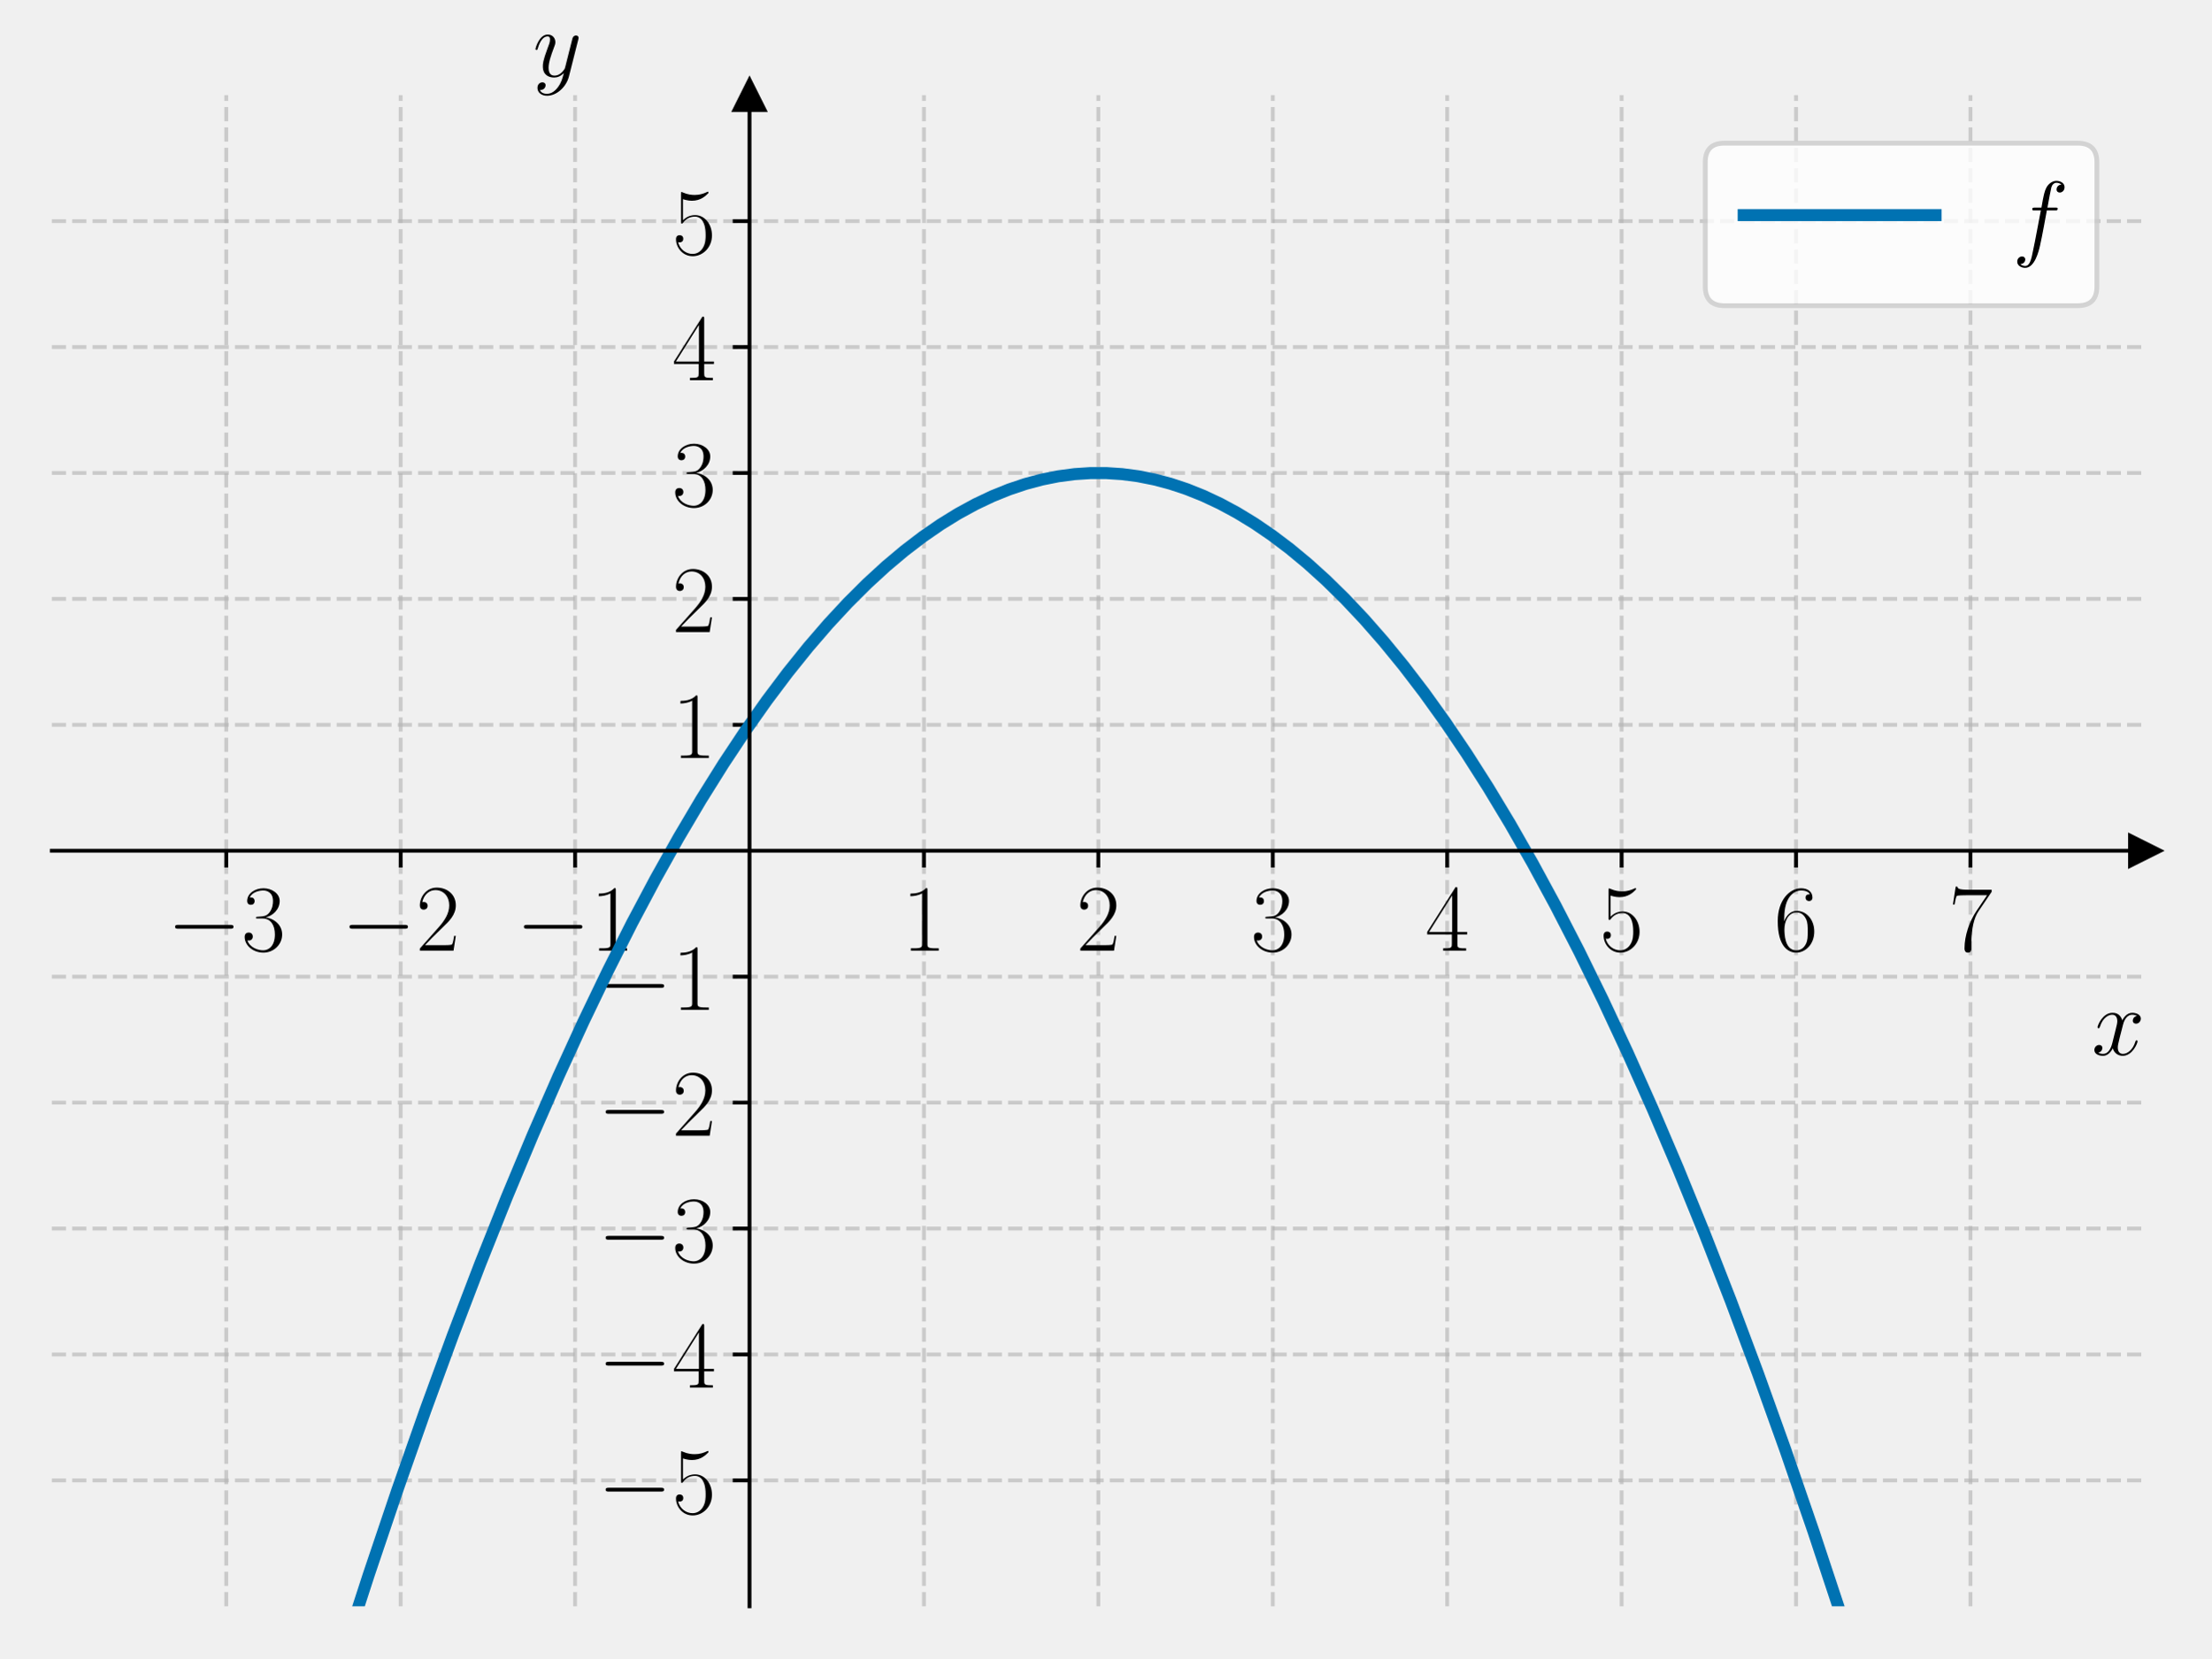
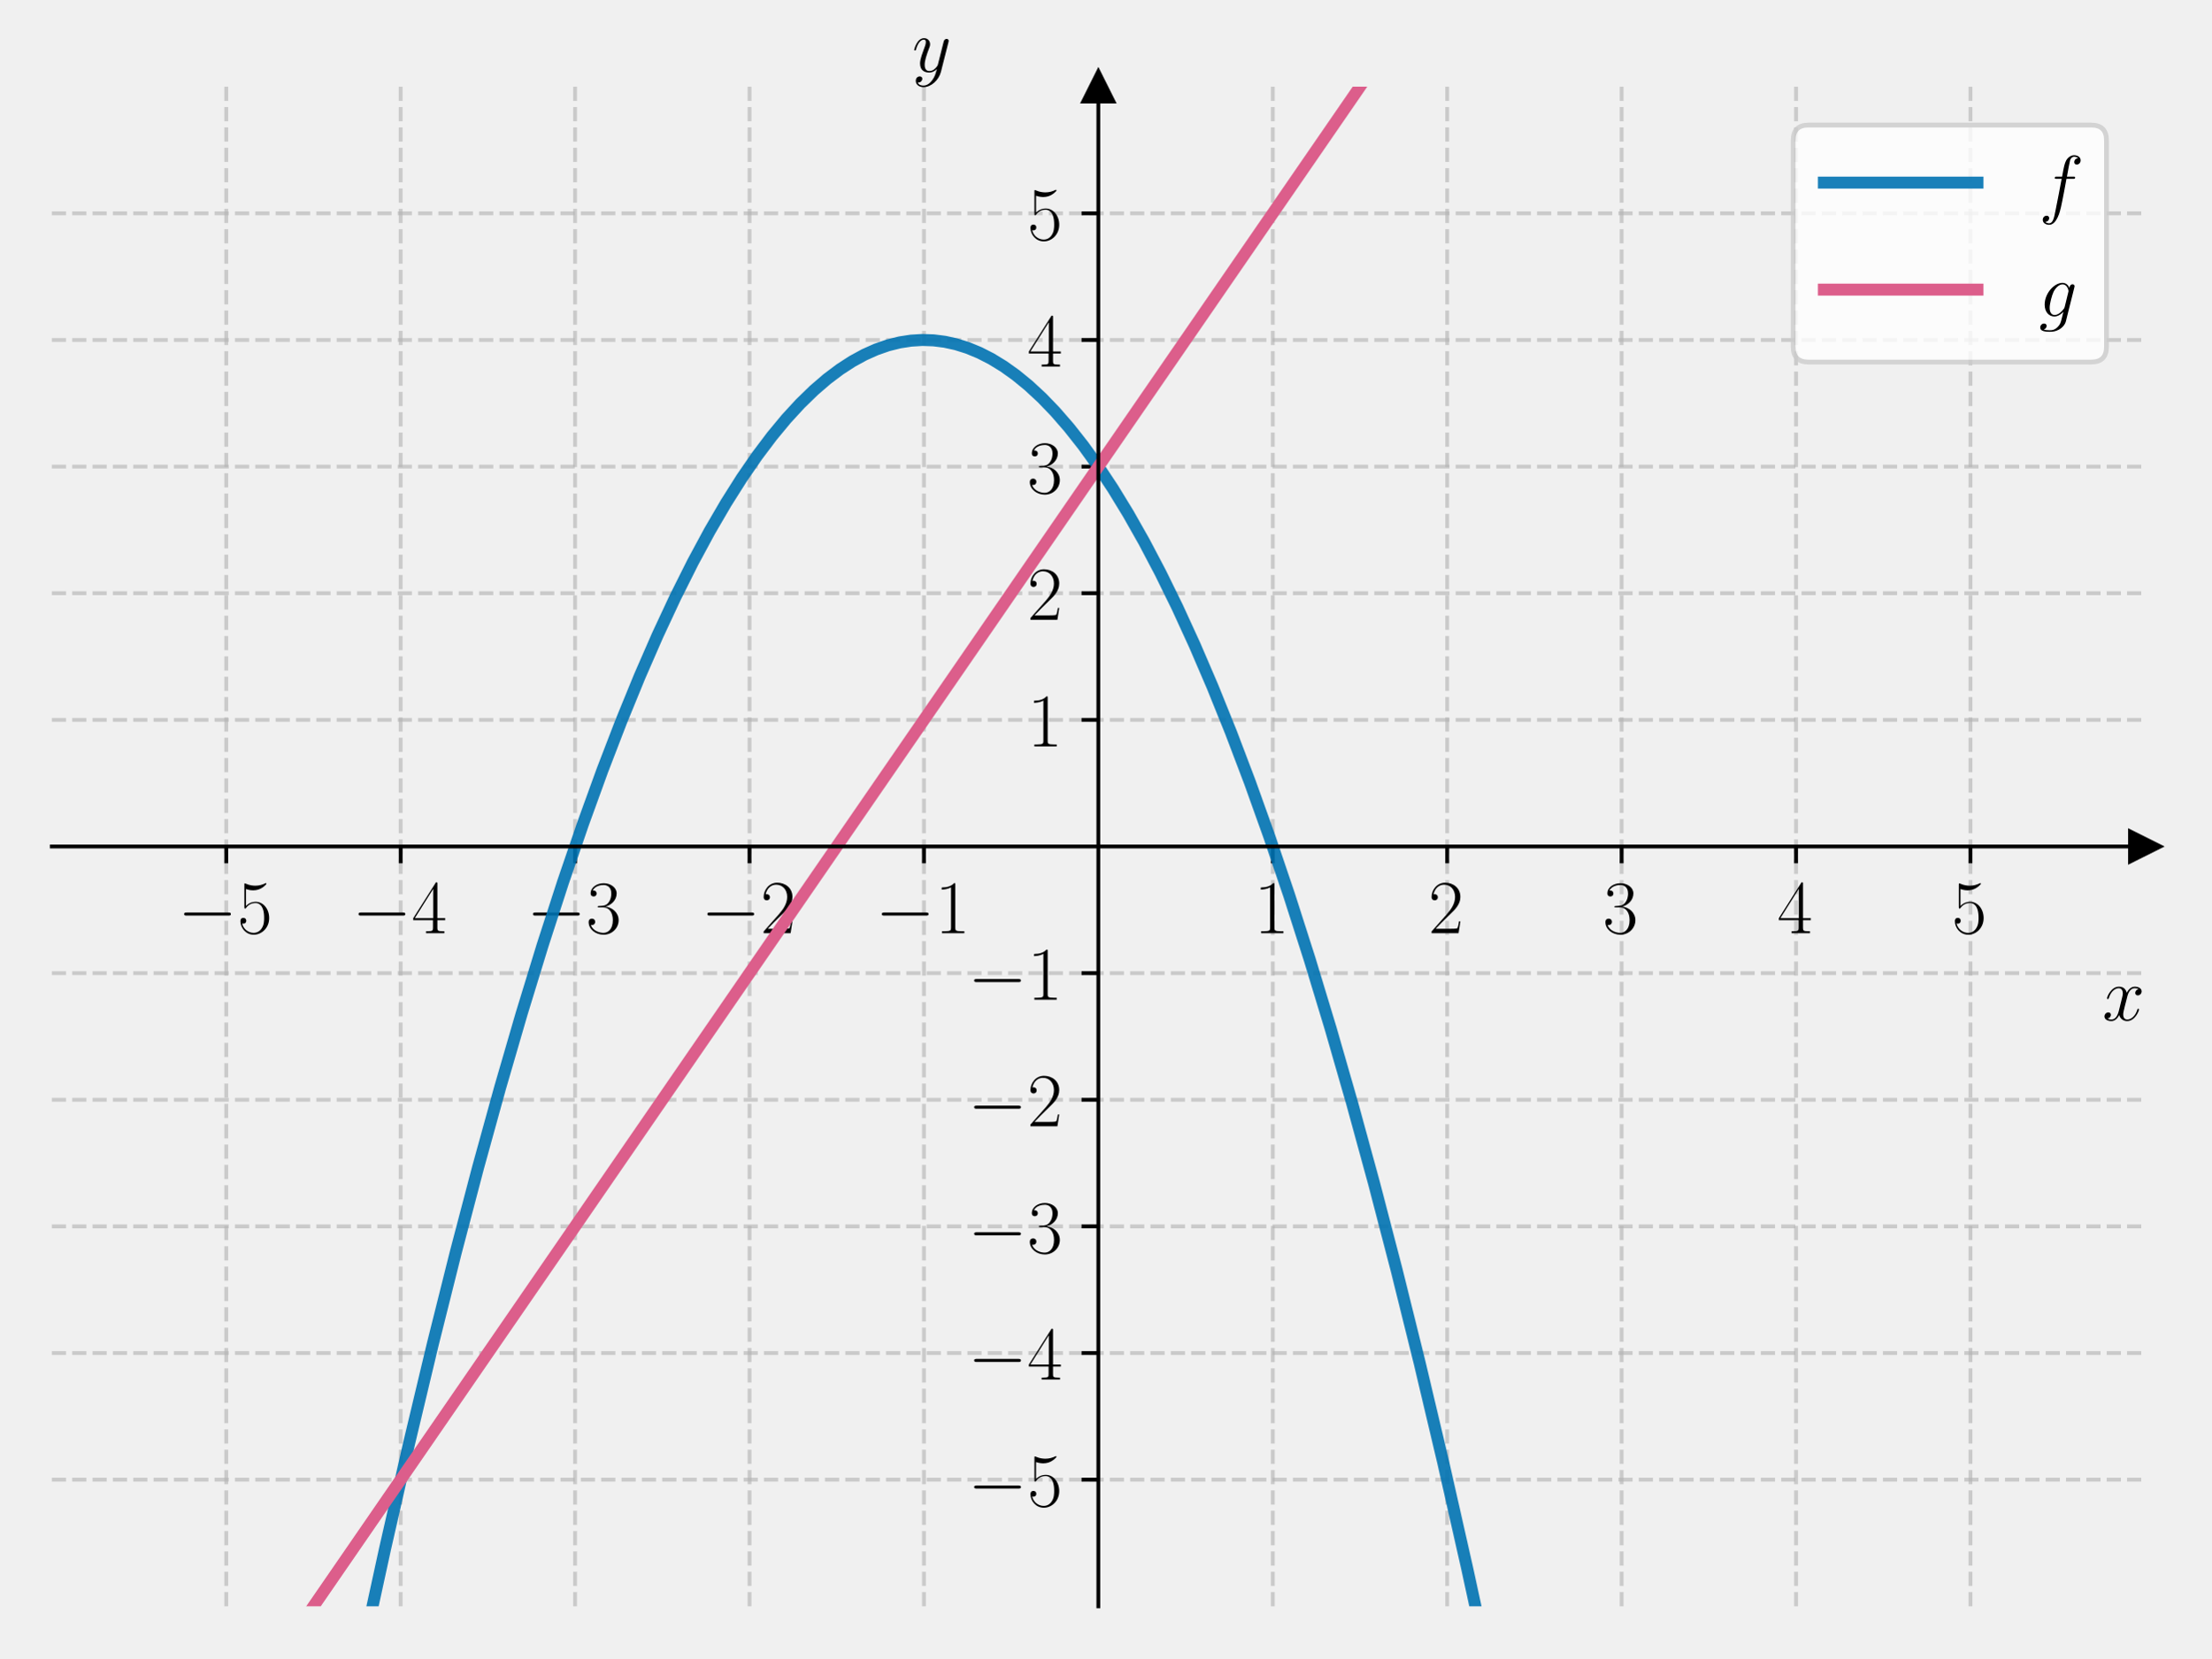
<svg xmlns="http://www.w3.org/2000/svg" xmlns:xlink="http://www.w3.org/1999/xlink" width="460.8pt" height="345.6pt" viewBox="0 0 460.8 345.6" version="1.1">
  <defs>
    <style type="text/css">*{stroke-linejoin: round; stroke-linecap: butt}</style>
  </defs>
  <g id="figure_1">
    <g id="patch_1">
      <path d="M 0 345.6  L 460.8 345.6  L 460.8 0  L 0 0  L 0 345.6  z " style="fill: none" />
    </g>
    <g id="axes_1">
      <g id="patch_2">
-         <path d="M 10.8 334.8  L 447 334.8  L 447 19.836  L 10.8 19.836  L 10.8 334.8  z " style="fill: none" />
+         <path d="M 10.8 334.8  L 447 334.8  L 447 18.065  L 10.8 18.065  L 10.8 334.8  z " style="fill: none" />
      </g>
      <g id="matplotlib.axis_1">
        <g id="xtick_1">
          <g id="line2d_1">
-             <path d="M 47.15 334.8  L 47.15 19.836  " clip-path="url(#pada49ede1f)" style="fill: none; stroke-dasharray: 2.96,1.28; stroke-dashoffset: 0; stroke: #b0b0b0; stroke-opacity: 0.6; stroke-width: 0.8" />
+             <path d="M 47.15 334.8  L 47.15 18.065  " clip-path="url(#pec87e1b972)" style="fill: none; stroke-dasharray: 2.96,1.28; stroke-dashoffset: 0; stroke: #b0b0b0; stroke-opacity: 0.6; stroke-width: 0.8" />
          </g>
          <g id="line2d_2">
            <defs>
-               <path id="md607a8b9ad" d="M 0 0  L 0 3.5  " style="stroke: #000000; stroke-width: 0.8" />
-             </defs>
-             <g>
-               <use xlink:href="#md607a8b9ad" x="47.15" y="177.318" style="stroke: #000000; stroke-width: 0.8" />
+               <path id="mb27b76ec15" d="M 0 0  L 0 3.5  " style="stroke: #000000; stroke-width: 0.8" />
+             </defs>
+             <g>
+               <use xlink:href="#mb27b76ec15" x="47.15" y="176.432" style="stroke: #000000; stroke-width: 0.8" />
            </g>
          </g>
          <g id="text_1">
-             <g transform="translate(34.83221 198.1552) scale(0.2 -0.2)">
+             <g transform="translate(37.04901 194.5019) scale(0.16 -0.16)">
              <defs>
                <path id="CMSY10-0" d="M 4218 1472  C 4326 1472 4442 1472 4442 1600  C 4442 1728 4326 1728 4218 1728  L 755 1728  C 646 1728 531 1728 531 1600  C 531 1472 646 1472 755 1472  L 4218 1472  z " transform="scale(0.015625)" />
+                 <path id="CMR17-35" d="M 730 3692  C 794 3666 1056 3584 1325 3584  C 1920 3584 2246 3911 2432 4100  C 2432 4157 2432 4192 2394 4192  C 2387 4192 2374 4192 2323 4163  C 2099 4058 1837 3973 1517 3973  C 1325 3973 1037 3999 723 4139  C 653 4171 640 4171 634 4171  C 602 4171 595 4164 595 4037  L 595 2203  C 595 2089 595 2057 659 2057  C 691 2057 704 2070 736 2114  C 941 2401 1222 2522 1542 2522  C 1766 2522 2246 2382 2246 1289  C 2246 1085 2246 715 2054 421  C 1894 159 1645 25 1370 25  C 947 25 518 320 403 814  C 429 807 480 795 506 795  C 589 795 749 840 749 1038  C 749 1210 627 1280 506 1280  C 358 1280 262 1190 262 1011  C 262 454 704 -128 1382 -128  C 2042 -128 2669 440 2669 1264  C 2669 2030 2170 2624 1549 2624  C 1222 2624 947 2503 730 2274  L 730 3692  z " transform="scale(0.015625)" />
+               </defs>
+               <use xlink:href="#CMSY10-0" transform="scale(0.996264)" />
+               <use xlink:href="#CMR17-35" transform="translate(77.48747 0) scale(0.996264)" />
+             </g>
+           </g>
+         </g>
+         <g id="xtick_2">
+           <g id="line2d_3">
+             <path d="M 83.5 334.8  L 83.5 18.065  " clip-path="url(#pec87e1b972)" style="fill: none; stroke-dasharray: 2.96,1.28; stroke-dashoffset: 0; stroke: #b0b0b0; stroke-opacity: 0.6; stroke-width: 0.8" />
+           </g>
+           <g id="line2d_4">
+             <g>
+               <use xlink:href="#mb27b76ec15" x="83.5" y="176.432" style="stroke: #000000; stroke-width: 0.8" />
+             </g>
+           </g>
+           <g id="text_2">
+             <g transform="translate(73.39901 194.5019) scale(0.16 -0.16)">
+               <defs>
+                 <path id="CMR17-34" d="M 2150 4122  C 2150 4256 2144 4256 2029 4256  L 128 1254  L 128 1088  L 1779 1088  L 1779 457  C 1779 224 1766 160 1318 160  L 1197 160  L 1197 0  C 1402 0 1747 0 1965 0  C 2182 0 2528 0 2733 0  L 2733 160  L 2611 160  C 2163 160 2150 224 2150 457  L 2150 1088  L 2803 1088  L 2803 1254  L 2150 1254  L 2150 4122  z M 1798 3703  L 1798 1254  L 256 1254  L 1798 3703  z " transform="scale(0.015625)" />
+               </defs>
+               <use xlink:href="#CMSY10-0" transform="scale(0.996264)" />
+               <use xlink:href="#CMR17-34" transform="translate(77.48747 0) scale(0.996264)" />
+             </g>
+           </g>
+         </g>
+         <g id="xtick_3">
+           <g id="line2d_5">
+             <path d="M 119.85 334.8  L 119.85 18.065  " clip-path="url(#pec87e1b972)" style="fill: none; stroke-dasharray: 2.96,1.28; stroke-dashoffset: 0; stroke: #b0b0b0; stroke-opacity: 0.6; stroke-width: 0.8" />
+           </g>
+           <g id="line2d_6">
+             <g>
+               <use xlink:href="#mb27b76ec15" x="119.85" y="176.432" style="stroke: #000000; stroke-width: 0.8" />
+             </g>
+           </g>
+           <g id="text_3">
+             <g transform="translate(109.749 194.5019) scale(0.16 -0.16)">
+               <defs>
                <path id="CMR17-33" d="M 1414 2157  C 1984 2157 2234 1662 2234 1090  C 2234 320 1824 25 1453 25  C 1114 25 563 194 390 693  C 422 680 454 680 486 680  C 640 680 755 782 755 948  C 755 1133 614 1216 486 1216  C 378 1216 211 1165 211 926  C 211 335 787 -128 1466 -128  C 2176 -128 2720 430 2720 1085  C 2720 1707 2208 2157 1600 2227  C 2086 2328 2554 2756 2554 3329  C 2554 3820 2048 4179 1472 4179  C 890 4179 378 3829 378 3329  C 378 3110 544 3072 627 3072  C 762 3072 877 3155 877 3321  C 877 3486 762 3569 627 3569  C 602 3569 570 3569 544 3557  C 730 3959 1235 4032 1459 4032  C 1683 4032 2106 3925 2106 3320  C 2106 3143 2080 2828 1862 2550  C 1670 2304 1453 2304 1242 2284  C 1210 2284 1062 2269 1037 2269  C 992 2263 966 2257 966 2208  C 966 2163 973 2157 1101 2157  L 1414 2157  z " transform="scale(0.015625)" />
              </defs>
              <use xlink:href="#CMSY10-0" transform="scale(0.996264)" />
              <use xlink:href="#CMR17-33" transform="translate(77.48747 0) scale(0.996264)" />
            </g>
          </g>
        </g>
-         <g id="xtick_2">
-           <g id="line2d_3">
-             <path d="M 83.5 334.8  L 83.5 19.836  " clip-path="url(#pada49ede1f)" style="fill: none; stroke-dasharray: 2.96,1.28; stroke-dashoffset: 0; stroke: #b0b0b0; stroke-opacity: 0.6; stroke-width: 0.8" />
-           </g>
-           <g id="line2d_4">
-             <g>
-               <use xlink:href="#md607a8b9ad" x="83.5" y="177.318" style="stroke: #000000; stroke-width: 0.8" />
-             </g>
-           </g>
-           <g id="text_2">
-             <g transform="translate(71.18221 198.1552) scale(0.2 -0.2)">
+         <g id="xtick_4">
+           <g id="line2d_7">
+             <path d="M 156.2 334.8  L 156.2 18.065  " clip-path="url(#pec87e1b972)" style="fill: none; stroke-dasharray: 2.96,1.28; stroke-dashoffset: 0; stroke: #b0b0b0; stroke-opacity: 0.6; stroke-width: 0.8" />
+           </g>
+           <g id="line2d_8">
+             <g>
+               <use xlink:href="#mb27b76ec15" x="156.2" y="176.432" style="stroke: #000000; stroke-width: 0.8" />
+             </g>
+           </g>
+           <g id="text_4">
+             <g transform="translate(146.099 194.5019) scale(0.16 -0.16)">
              <defs>
                <path id="CMR17-32" d="M 2669 989  L 2554 989  C 2490 536 2438 459 2413 420  C 2381 369 1920 369 1830 369  L 602 369  C 832 619 1280 1072 1824 1597  C 2214 1967 2669 2402 2669 3035  C 2669 3790 2067 4224 1395 4224  C 691 4224 262 3604 262 3030  C 262 2780 448 2748 525 2748  C 589 2748 781 2787 781 3010  C 781 3207 614 3264 525 3264  C 486 3264 448 3258 422 3245  C 544 3790 915 4058 1306 4058  C 1862 4058 2227 3617 2227 3035  C 2227 2479 1901 2000 1536 1584  L 262 146  L 262 0  L 2515 0  L 2669 989  z " transform="scale(0.015625)" />
              </defs>
              <use xlink:href="#CMSY10-0" transform="scale(0.996264)" />
              <use xlink:href="#CMR17-32" transform="translate(77.48747 0) scale(0.996264)" />
            </g>
          </g>
        </g>
-         <g id="xtick_3">
-           <g id="line2d_5">
-             <path d="M 119.85 334.8  L 119.85 19.836  " clip-path="url(#pada49ede1f)" style="fill: none; stroke-dasharray: 2.96,1.28; stroke-dashoffset: 0; stroke: #b0b0b0; stroke-opacity: 0.6; stroke-width: 0.8" />
-           </g>
-           <g id="line2d_6">
-             <g>
-               <use xlink:href="#md607a8b9ad" x="119.85" y="177.318" style="stroke: #000000; stroke-width: 0.8" />
-             </g>
-           </g>
-           <g id="text_3">
-             <g transform="translate(107.5322 198.1552) scale(0.2 -0.2)">
+         <g id="xtick_5">
+           <g id="line2d_9">
+             <path d="M 192.55 334.8  L 192.55 18.065  " clip-path="url(#pec87e1b972)" style="fill: none; stroke-dasharray: 2.96,1.28; stroke-dashoffset: 0; stroke: #b0b0b0; stroke-opacity: 0.6; stroke-width: 0.8" />
+           </g>
+           <g id="line2d_10">
+             <g>
+               <use xlink:href="#mb27b76ec15" x="192.55" y="176.432" style="stroke: #000000; stroke-width: 0.8" />
+             </g>
+           </g>
+           <g id="text_5">
+             <g transform="translate(182.449 194.5019) scale(0.16 -0.16)">
              <defs>
                <path id="CMR17-31" d="M 1702 4058  C 1702 4192 1696 4192 1606 4192  C 1357 3916 979 3827 621 3827  C 602 3827 570 3827 563 3808  C 557 3795 557 3782 557 3648  C 755 3648 1088 3686 1344 3839  L 1344 461  C 1344 236 1331 160 781 160  L 589 160  L 589 0  C 896 0 1216 0 1523 0  C 1830 0 2150 0 2458 0  L 2458 160  L 2266 160  C 1715 160 1702 230 1702 458  L 1702 4058  z " transform="scale(0.015625)" />
              </defs>
              <use xlink:href="#CMSY10-0" transform="scale(0.996264)" />
              <use xlink:href="#CMR17-31" transform="translate(77.48747 0) scale(0.996264)" />
            </g>
          </g>
        </g>
-         <g id="xtick_4">
-           <g id="line2d_7">
-             <path d="M 192.55 334.8  L 192.55 19.836  " clip-path="url(#pada49ede1f)" style="fill: none; stroke-dasharray: 2.96,1.28; stroke-dashoffset: 0; stroke: #b0b0b0; stroke-opacity: 0.6; stroke-width: 0.8" />
-           </g>
-           <g id="line2d_8">
-             <g>
-               <use xlink:href="#md607a8b9ad" x="192.55" y="177.318" style="stroke: #000000; stroke-width: 0.8" />
-             </g>
-           </g>
-           <g id="text_4">
-             <g transform="translate(187.981 198.1552) scale(0.2 -0.2)">
-               <use xlink:href="#CMR17-31" transform="scale(0.996264)" />
-             </g>
-           </g>
-         </g>
-         <g id="xtick_5">
-           <g id="line2d_9">
-             <path d="M 228.9 334.8  L 228.9 19.836  " clip-path="url(#pada49ede1f)" style="fill: none; stroke-dasharray: 2.96,1.28; stroke-dashoffset: 0; stroke: #b0b0b0; stroke-opacity: 0.6; stroke-width: 0.8" />
-           </g>
-           <g id="line2d_10">
-             <g>
-               <use xlink:href="#md607a8b9ad" x="228.9" y="177.318" style="stroke: #000000; stroke-width: 0.8" />
-             </g>
-           </g>
-           <g id="text_5">
-             <g transform="translate(224.331 198.1552) scale(0.2 -0.2)">
-               <use xlink:href="#CMR17-32" transform="scale(0.996264)" />
-             </g>
-           </g>
-         </g>
        <g id="xtick_6">
          <g id="line2d_11">
-             <path d="M 265.25 334.8  L 265.25 19.836  " clip-path="url(#pada49ede1f)" style="fill: none; stroke-dasharray: 2.96,1.28; stroke-dashoffset: 0; stroke: #b0b0b0; stroke-opacity: 0.6; stroke-width: 0.8" />
+             <path d="M 265.25 334.8  L 265.25 18.065  " clip-path="url(#pec87e1b972)" style="fill: none; stroke-dasharray: 2.96,1.28; stroke-dashoffset: 0; stroke: #b0b0b0; stroke-opacity: 0.6; stroke-width: 0.8" />
          </g>
          <g id="line2d_12">
            <g>
-               <use xlink:href="#md607a8b9ad" x="265.25" y="177.318" style="stroke: #000000; stroke-width: 0.8" />
+               <use xlink:href="#mb27b76ec15" x="265.25" y="176.432" style="stroke: #000000; stroke-width: 0.8" />
            </g>
          </g>
          <g id="text_6">
-             <g transform="translate(260.681 198.1552) scale(0.2 -0.2)">
-               <use xlink:href="#CMR17-33" transform="scale(0.996264)" />
+             <g transform="translate(261.348 194.5019) scale(0.16 -0.16)">
+               <use xlink:href="#CMR17-31" transform="scale(0.996264)" />
            </g>
          </g>
        </g>
        <g id="xtick_7">
          <g id="line2d_13">
-             <path d="M 301.6 334.8  L 301.6 19.836  " clip-path="url(#pada49ede1f)" style="fill: none; stroke-dasharray: 2.96,1.28; stroke-dashoffset: 0; stroke: #b0b0b0; stroke-opacity: 0.6; stroke-width: 0.8" />
+             <path d="M 301.6 334.8  L 301.6 18.065  " clip-path="url(#pec87e1b972)" style="fill: none; stroke-dasharray: 2.96,1.28; stroke-dashoffset: 0; stroke: #b0b0b0; stroke-opacity: 0.6; stroke-width: 0.8" />
          </g>
          <g id="line2d_14">
            <g>
-               <use xlink:href="#md607a8b9ad" x="301.6" y="177.318" style="stroke: #000000; stroke-width: 0.8" />
+               <use xlink:href="#mb27b76ec15" x="301.6" y="176.432" style="stroke: #000000; stroke-width: 0.8" />
            </g>
          </g>
          <g id="text_7">
-             <g transform="translate(297.031 198.1552) scale(0.2 -0.2)">
-               <defs>
-                 <path id="CMR17-34" d="M 2150 4122  C 2150 4256 2144 4256 2029 4256  L 128 1254  L 128 1088  L 1779 1088  L 1779 457  C 1779 224 1766 160 1318 160  L 1197 160  L 1197 0  C 1402 0 1747 0 1965 0  C 2182 0 2528 0 2733 0  L 2733 160  L 2611 160  C 2163 160 2150 224 2150 457  L 2150 1088  L 2803 1088  L 2803 1254  L 2150 1254  L 2150 4122  z M 1798 3703  L 1798 1254  L 256 1254  L 1798 3703  z " transform="scale(0.015625)" />
-               </defs>
-               <use xlink:href="#CMR17-34" transform="scale(0.996264)" />
+             <g transform="translate(297.698 194.5019) scale(0.16 -0.16)">
+               <use xlink:href="#CMR17-32" transform="scale(0.996264)" />
            </g>
          </g>
        </g>
        <g id="xtick_8">
          <g id="line2d_15">
-             <path d="M 337.95 334.8  L 337.95 19.836  " clip-path="url(#pada49ede1f)" style="fill: none; stroke-dasharray: 2.96,1.28; stroke-dashoffset: 0; stroke: #b0b0b0; stroke-opacity: 0.6; stroke-width: 0.8" />
+             <path d="M 337.95 334.8  L 337.95 18.065  " clip-path="url(#pec87e1b972)" style="fill: none; stroke-dasharray: 2.96,1.28; stroke-dashoffset: 0; stroke: #b0b0b0; stroke-opacity: 0.6; stroke-width: 0.8" />
          </g>
          <g id="line2d_16">
            <g>
-               <use xlink:href="#md607a8b9ad" x="337.95" y="177.318" style="stroke: #000000; stroke-width: 0.8" />
+               <use xlink:href="#mb27b76ec15" x="337.95" y="176.432" style="stroke: #000000; stroke-width: 0.8" />
            </g>
          </g>
          <g id="text_8">
-             <g transform="translate(333.381 198.1552) scale(0.2 -0.2)">
-               <defs>
-                 <path id="CMR17-35" d="M 730 3692  C 794 3666 1056 3584 1325 3584  C 1920 3584 2246 3911 2432 4100  C 2432 4157 2432 4192 2394 4192  C 2387 4192 2374 4192 2323 4163  C 2099 4058 1837 3973 1517 3973  C 1325 3973 1037 3999 723 4139  C 653 4171 640 4171 634 4171  C 602 4171 595 4164 595 4037  L 595 2203  C 595 2089 595 2057 659 2057  C 691 2057 704 2070 736 2114  C 941 2401 1222 2522 1542 2522  C 1766 2522 2246 2382 2246 1289  C 2246 1085 2246 715 2054 421  C 1894 159 1645 25 1370 25  C 947 25 518 320 403 814  C 429 807 480 795 506 795  C 589 795 749 840 749 1038  C 749 1210 627 1280 506 1280  C 358 1280 262 1190 262 1011  C 262 454 704 -128 1382 -128  C 2042 -128 2669 440 2669 1264  C 2669 2030 2170 2624 1549 2624  C 1222 2624 947 2503 730 2274  L 730 3692  z " transform="scale(0.015625)" />
-               </defs>
-               <use xlink:href="#CMR17-35" transform="scale(0.996264)" />
+             <g transform="translate(334.048 194.5019) scale(0.16 -0.16)">
+               <use xlink:href="#CMR17-33" transform="scale(0.996264)" />
            </g>
          </g>
        </g>
        <g id="xtick_9">
          <g id="line2d_17">
-             <path d="M 374.3 334.8  L 374.3 19.836  " clip-path="url(#pada49ede1f)" style="fill: none; stroke-dasharray: 2.96,1.28; stroke-dashoffset: 0; stroke: #b0b0b0; stroke-opacity: 0.6; stroke-width: 0.8" />
+             <path d="M 374.3 334.8  L 374.3 18.065  " clip-path="url(#pec87e1b972)" style="fill: none; stroke-dasharray: 2.96,1.28; stroke-dashoffset: 0; stroke: #b0b0b0; stroke-opacity: 0.6; stroke-width: 0.8" />
          </g>
          <g id="line2d_18">
            <g>
-               <use xlink:href="#md607a8b9ad" x="374.3" y="177.318" style="stroke: #000000; stroke-width: 0.8" />
+               <use xlink:href="#mb27b76ec15" x="374.3" y="176.432" style="stroke: #000000; stroke-width: 0.8" />
            </g>
          </g>
          <g id="text_9">
-             <g transform="translate(369.731 198.1552) scale(0.2 -0.2)">
-               <defs>
-                 <path id="CMR17-36" d="M 678 2176  C 678 3690 1395 4032 1811 4032  C 1946 4032 2272 4009 2400 3776  C 2298 3776 2106 3776 2106 3553  C 2106 3381 2246 3323 2336 3323  C 2394 3323 2566 3348 2566 3560  C 2566 3954 2246 4179 1805 4179  C 1043 4179 243 3390 243 1984  C 243 253 966 -128 1478 -128  C 2099 -128 2688 427 2688 1283  C 2688 2081 2170 2662 1517 2662  C 1126 2662 838 2407 678 1960  L 678 2176  z M 1478 25  C 691 25 691 1200 691 1436  C 691 1896 909 2560 1504 2560  C 1613 2560 1926 2560 2138 2120  C 2253 1870 2253 1609 2253 1289  C 2253 944 2253 690 2118 434  C 1978 171 1773 25 1478 25  z " transform="scale(0.015625)" />
-               </defs>
-               <use xlink:href="#CMR17-36" transform="scale(0.996264)" />
+             <g transform="translate(370.398 194.5019) scale(0.16 -0.16)">
+               <use xlink:href="#CMR17-34" transform="scale(0.996264)" />
            </g>
          </g>
        </g>
        <g id="xtick_10">
          <g id="line2d_19">
-             <path d="M 410.65 334.8  L 410.65 19.836  " clip-path="url(#pada49ede1f)" style="fill: none; stroke-dasharray: 2.96,1.28; stroke-dashoffset: 0; stroke: #b0b0b0; stroke-opacity: 0.6; stroke-width: 0.8" />
+             <path d="M 410.65 334.8  L 410.65 18.065  " clip-path="url(#pec87e1b972)" style="fill: none; stroke-dasharray: 2.96,1.28; stroke-dashoffset: 0; stroke: #b0b0b0; stroke-opacity: 0.6; stroke-width: 0.8" />
          </g>
          <g id="line2d_20">
            <g>
-               <use xlink:href="#md607a8b9ad" x="410.65" y="177.318" style="stroke: #000000; stroke-width: 0.8" />
+               <use xlink:href="#mb27b76ec15" x="410.65" y="176.432" style="stroke: #000000; stroke-width: 0.8" />
            </g>
          </g>
          <g id="text_10">
-             <g transform="translate(406.081 198.1552) scale(0.2 -0.2)">
-               <defs>
-                 <path id="CMR17-37" d="M 2886 3941  L 2886 4081  L 1382 4081  C 634 4081 621 4165 595 4288  L 480 4288  L 294 3094  L 410 3094  C 429 3215 474 3540 550 3661  C 589 3712 1062 3712 1171 3712  L 2579 3712  L 1869 2661  C 1395 1954 1069 999 1069 165  C 1069 89 1069 -128 1299 -128  C 1530 -128 1530 89 1530 171  L 1530 465  C 1530 1508 1709 2196 2003 2636  L 2886 3941  z " transform="scale(0.015625)" />
-               </defs>
-               <use xlink:href="#CMR17-37" transform="scale(0.996264)" />
+             <g transform="translate(406.748 194.5019) scale(0.16 -0.16)">
+               <use xlink:href="#CMR17-35" transform="scale(0.996264)" />
            </g>
          </g>
        </g>
        <g id="text_11">
-           <g transform="translate(435.9132 219.8678) scale(0.2 -0.2)">
+           <g transform="translate(438.1306 212.6709) scale(0.16 -0.16)">
            <defs>
              <path id="CMMI12-78" d="M 3034 2606  C 2829 2567 2752 2414 2752 2293  C 2752 2139 2874 2088 2963 2088  C 3155 2088 3290 2254 3290 2427  C 3290 2695 2982 2816 2714 2816  C 2323 2816 2106 2433 2048 2312  C 1901 2816 1504 2816 1389 2816  C 736 2816 390 1980 390 1839  C 390 1814 416 1782 461 1782  C 512 1782 525 1820 538 1846  C 755 2555 1184 2689 1370 2689  C 1658 2689 1715 2420 1715 2267  C 1715 2127 1677 1980 1600 1673  L 1382 798  C 1286 415 1101 64 762 64  C 730 64 570 64 435 147  C 666 192 717 383 717 460  C 717 588 621 664 499 664  C 346 664 179 530 179 326  C 179 57 480 -64 755 -64  C 1062 -64 1280 179 1414 441  C 1517 64 1837 -64 2074 -64  C 2726 -64 3072 773 3072 913  C 3072 945 3046 971 3008 971  C 2950 971 2944 939 2925 888  C 2752 326 2381 64 2093 64  C 1869 64 1747 230 1747 492  C 1747 632 1773 734 1875 1156  L 2099 2024  C 2195 2408 2413 2689 2707 2689  C 2720 2689 2899 2689 3034 2606  z " transform="scale(0.015625)" />
            </defs>
            <use xlink:href="#CMMI12-78" transform="scale(0.996264)" />
          </g>
        </g>
      </g>
      <g id="matplotlib.axis_2">
        <g id="ytick_1">
          <g id="line2d_21">
-             <path d="M 10.8 308.553  L 447 308.553  " clip-path="url(#pada49ede1f)" style="fill: none; stroke-dasharray: 2.96,1.28; stroke-dashoffset: 0; stroke: #b0b0b0; stroke-opacity: 0.6; stroke-width: 0.8" />
+             <path d="M 10.8 308.405  L 447 308.405  " clip-path="url(#pec87e1b972)" style="fill: none; stroke-dasharray: 2.96,1.28; stroke-dashoffset: 0; stroke: #b0b0b0; stroke-opacity: 0.6; stroke-width: 0.8" />
          </g>
          <g id="line2d_22">
            <defs>
-               <path id="m6e00ccf95f" d="M 0 0  L -3.5 0  " style="stroke: #000000; stroke-width: 0.8" />
-             </defs>
-             <g>
-               <use xlink:href="#m6e00ccf95f" x="156.2" y="308.553" style="stroke: #000000; stroke-width: 0.8" />
+               <path id="m1c2cbdb422" d="M 0 0  L -3.5 0  " style="stroke: #000000; stroke-width: 0.8" />
+             </defs>
+             <g>
+               <use xlink:href="#m1c2cbdb422" x="228.9" y="308.405" style="stroke: #000000; stroke-width: 0.8" />
            </g>
          </g>
          <g id="text_12">
-             <g transform="translate(124.5644 315.4715) scale(0.2 -0.2)">
+             <g transform="translate(201.698 313.9402) scale(0.16 -0.16)">
              <use xlink:href="#CMSY10-0" transform="scale(0.996264)" />
              <use xlink:href="#CMR17-35" transform="translate(77.48747 0) scale(0.996264)" />
            </g>
          </g>
        </g>
        <g id="ytick_2">
          <g id="line2d_23">
-             <path d="M 10.8 282.306  L 447 282.306  " clip-path="url(#pada49ede1f)" style="fill: none; stroke-dasharray: 2.96,1.28; stroke-dashoffset: 0; stroke: #b0b0b0; stroke-opacity: 0.6; stroke-width: 0.8" />
+             <path d="M 10.8 282.011  L 447 282.011  " clip-path="url(#pec87e1b972)" style="fill: none; stroke-dasharray: 2.96,1.28; stroke-dashoffset: 0; stroke: #b0b0b0; stroke-opacity: 0.6; stroke-width: 0.8" />
          </g>
          <g id="line2d_24">
            <g>
-               <use xlink:href="#m6e00ccf95f" x="156.2" y="282.306" style="stroke: #000000; stroke-width: 0.8" />
+               <use xlink:href="#m1c2cbdb422" x="228.9" y="282.011" style="stroke: #000000; stroke-width: 0.8" />
            </g>
          </g>
          <g id="text_13">
-             <g transform="translate(124.5644 289.2246) scale(0.2 -0.2)">
+             <g transform="translate(201.698 287.5455) scale(0.16 -0.16)">
              <use xlink:href="#CMSY10-0" transform="scale(0.996264)" />
              <use xlink:href="#CMR17-34" transform="translate(77.48747 0) scale(0.996264)" />
            </g>
          </g>
        </g>
        <g id="ytick_3">
          <g id="line2d_25">
-             <path d="M 10.8 256.059  L 447 256.059  " clip-path="url(#pada49ede1f)" style="fill: none; stroke-dasharray: 2.96,1.28; stroke-dashoffset: 0; stroke: #b0b0b0; stroke-opacity: 0.6; stroke-width: 0.8" />
+             <path d="M 10.8 255.616  L 447 255.616  " clip-path="url(#pec87e1b972)" style="fill: none; stroke-dasharray: 2.96,1.28; stroke-dashoffset: 0; stroke: #b0b0b0; stroke-opacity: 0.6; stroke-width: 0.8" />
          </g>
          <g id="line2d_26">
            <g>
-               <use xlink:href="#m6e00ccf95f" x="156.2" y="256.059" style="stroke: #000000; stroke-width: 0.8" />
+               <use xlink:href="#m1c2cbdb422" x="228.9" y="255.616" style="stroke: #000000; stroke-width: 0.8" />
            </g>
          </g>
          <g id="text_14">
-             <g transform="translate(124.5644 262.9776) scale(0.2 -0.2)">
+             <g transform="translate(201.698 261.1509) scale(0.16 -0.16)">
              <use xlink:href="#CMSY10-0" transform="scale(0.996264)" />
              <use xlink:href="#CMR17-33" transform="translate(77.48747 0) scale(0.996264)" />
            </g>
          </g>
        </g>
        <g id="ytick_4">
          <g id="line2d_27">
-             <path d="M 10.8 229.812  L 447 229.812  " clip-path="url(#pada49ede1f)" style="fill: none; stroke-dasharray: 2.96,1.28; stroke-dashoffset: 0; stroke: #b0b0b0; stroke-opacity: 0.6; stroke-width: 0.8" />
+             <path d="M 10.8 229.222  L 447 229.222  " clip-path="url(#pec87e1b972)" style="fill: none; stroke-dasharray: 2.96,1.28; stroke-dashoffset: 0; stroke: #b0b0b0; stroke-opacity: 0.6; stroke-width: 0.8" />
          </g>
          <g id="line2d_28">
            <g>
-               <use xlink:href="#m6e00ccf95f" x="156.2" y="229.812" style="stroke: #000000; stroke-width: 0.8" />
+               <use xlink:href="#m1c2cbdb422" x="228.9" y="229.222" style="stroke: #000000; stroke-width: 0.8" />
            </g>
          </g>
          <g id="text_15">
-             <g transform="translate(124.5644 236.7306) scale(0.2 -0.2)">
+             <g transform="translate(201.698 234.7563) scale(0.16 -0.16)">
              <use xlink:href="#CMSY10-0" transform="scale(0.996264)" />
              <use xlink:href="#CMR17-32" transform="translate(77.48747 0) scale(0.996264)" />
            </g>
          </g>
        </g>
        <g id="ytick_5">
          <g id="line2d_29">
-             <path d="M 10.8 203.565  L 447 203.565  " clip-path="url(#pada49ede1f)" style="fill: none; stroke-dasharray: 2.96,1.28; stroke-dashoffset: 0; stroke: #b0b0b0; stroke-opacity: 0.6; stroke-width: 0.8" />
+             <path d="M 10.8 202.827  L 447 202.827  " clip-path="url(#pec87e1b972)" style="fill: none; stroke-dasharray: 2.96,1.28; stroke-dashoffset: 0; stroke: #b0b0b0; stroke-opacity: 0.6; stroke-width: 0.8" />
          </g>
          <g id="line2d_30">
            <g>
-               <use xlink:href="#m6e00ccf95f" x="156.2" y="203.565" style="stroke: #000000; stroke-width: 0.8" />
+               <use xlink:href="#m1c2cbdb422" x="228.9" y="202.827" style="stroke: #000000; stroke-width: 0.8" />
            </g>
          </g>
          <g id="text_16">
-             <g transform="translate(124.5644 210.4836) scale(0.2 -0.2)">
+             <g transform="translate(201.698 208.3617) scale(0.16 -0.16)">
              <use xlink:href="#CMSY10-0" transform="scale(0.996264)" />
              <use xlink:href="#CMR17-31" transform="translate(77.48747 0) scale(0.996264)" />
            </g>
          </g>
        </g>
        <g id="ytick_6">
          <g id="line2d_31">
-             <path d="M 10.8 151.071  L 447 151.071  " clip-path="url(#pada49ede1f)" style="fill: none; stroke-dasharray: 2.96,1.28; stroke-dashoffset: 0; stroke: #b0b0b0; stroke-opacity: 0.6; stroke-width: 0.8" />
+             <path d="M 10.8 150.038  L 447 150.038  " clip-path="url(#pec87e1b972)" style="fill: none; stroke-dasharray: 2.96,1.28; stroke-dashoffset: 0; stroke: #b0b0b0; stroke-opacity: 0.6; stroke-width: 0.8" />
          </g>
          <g id="line2d_32">
            <g>
-               <use xlink:href="#m6e00ccf95f" x="156.2" y="151.071" style="stroke: #000000; stroke-width: 0.8" />
+               <use xlink:href="#m1c2cbdb422" x="228.9" y="150.038" style="stroke: #000000; stroke-width: 0.8" />
            </g>
          </g>
          <g id="text_17">
-             <g transform="translate(140.0619 157.9897) scale(0.2 -0.2)">
+             <g transform="translate(214.096 155.5724) scale(0.16 -0.16)">
              <use xlink:href="#CMR17-31" transform="scale(0.996264)" />
            </g>
          </g>
        </g>
        <g id="ytick_7">
          <g id="line2d_33">
-             <path d="M 10.8 124.824  L 447 124.824  " clip-path="url(#pada49ede1f)" style="fill: none; stroke-dasharray: 2.96,1.28; stroke-dashoffset: 0; stroke: #b0b0b0; stroke-opacity: 0.6; stroke-width: 0.8" />
+             <path d="M 10.8 123.643  L 447 123.643  " clip-path="url(#pec87e1b972)" style="fill: none; stroke-dasharray: 2.96,1.28; stroke-dashoffset: 0; stroke: #b0b0b0; stroke-opacity: 0.6; stroke-width: 0.8" />
          </g>
          <g id="line2d_34">
            <g>
-               <use xlink:href="#m6e00ccf95f" x="156.2" y="124.824" style="stroke: #000000; stroke-width: 0.8" />
+               <use xlink:href="#m1c2cbdb422" x="228.9" y="123.643" style="stroke: #000000; stroke-width: 0.8" />
            </g>
          </g>
          <g id="text_18">
-             <g transform="translate(140.0619 131.7427) scale(0.2 -0.2)">
+             <g transform="translate(214.096 129.1778) scale(0.16 -0.16)">
              <use xlink:href="#CMR17-32" transform="scale(0.996264)" />
            </g>
          </g>
        </g>
        <g id="ytick_8">
          <g id="line2d_35">
-             <path d="M 10.8 98.577  L 447 98.577  " clip-path="url(#pada49ede1f)" style="fill: none; stroke-dasharray: 2.96,1.28; stroke-dashoffset: 0; stroke: #b0b0b0; stroke-opacity: 0.6; stroke-width: 0.8" />
+             <path d="M 10.8 97.248  L 447 97.248  " clip-path="url(#pec87e1b972)" style="fill: none; stroke-dasharray: 2.96,1.28; stroke-dashoffset: 0; stroke: #b0b0b0; stroke-opacity: 0.6; stroke-width: 0.8" />
          </g>
          <g id="line2d_36">
            <g>
-               <use xlink:href="#m6e00ccf95f" x="156.2" y="98.577" style="stroke: #000000; stroke-width: 0.8" />
+               <use xlink:href="#m1c2cbdb422" x="228.9" y="97.248" style="stroke: #000000; stroke-width: 0.8" />
            </g>
          </g>
          <g id="text_19">
-             <g transform="translate(140.0619 105.4957) scale(0.2 -0.2)">
+             <g transform="translate(214.096 102.7832) scale(0.16 -0.16)">
              <use xlink:href="#CMR17-33" transform="scale(0.996264)" />
            </g>
          </g>
        </g>
        <g id="ytick_9">
          <g id="line2d_37">
-             <path d="M 10.8 72.33  L 447 72.33  " clip-path="url(#pada49ede1f)" style="fill: none; stroke-dasharray: 2.96,1.28; stroke-dashoffset: 0; stroke: #b0b0b0; stroke-opacity: 0.6; stroke-width: 0.8" />
+             <path d="M 10.8 70.854  L 447 70.854  " clip-path="url(#pec87e1b972)" style="fill: none; stroke-dasharray: 2.96,1.28; stroke-dashoffset: 0; stroke: #b0b0b0; stroke-opacity: 0.6; stroke-width: 0.8" />
          </g>
          <g id="line2d_38">
            <g>
-               <use xlink:href="#m6e00ccf95f" x="156.2" y="72.33" style="stroke: #000000; stroke-width: 0.8" />
+               <use xlink:href="#m1c2cbdb422" x="228.9" y="70.854" style="stroke: #000000; stroke-width: 0.8" />
            </g>
          </g>
          <g id="text_20">
-             <g transform="translate(140.0619 79.24876) scale(0.2 -0.2)">
+             <g transform="translate(214.096 76.38857) scale(0.16 -0.16)">
              <use xlink:href="#CMR17-34" transform="scale(0.996264)" />
            </g>
          </g>
        </g>
        <g id="ytick_10">
          <g id="line2d_39">
-             <path d="M 10.8 46.083  L 447 46.083  " clip-path="url(#pada49ede1f)" style="fill: none; stroke-dasharray: 2.96,1.28; stroke-dashoffset: 0; stroke: #b0b0b0; stroke-opacity: 0.6; stroke-width: 0.8" />
+             <path d="M 10.8 44.459  L 447 44.459  " clip-path="url(#pec87e1b972)" style="fill: none; stroke-dasharray: 2.96,1.28; stroke-dashoffset: 0; stroke: #b0b0b0; stroke-opacity: 0.6; stroke-width: 0.8" />
          </g>
          <g id="line2d_40">
            <g>
-               <use xlink:href="#m6e00ccf95f" x="156.2" y="46.083" style="stroke: #000000; stroke-width: 0.8" />
+               <use xlink:href="#m1c2cbdb422" x="228.9" y="44.459" style="stroke: #000000; stroke-width: 0.8" />
            </g>
          </g>
          <g id="text_21">
-             <g transform="translate(140.0619 53.00179) scale(0.2 -0.2)">
+             <g transform="translate(214.096 49.99395) scale(0.16 -0.16)">
              <use xlink:href="#CMR17-35" transform="scale(0.996264)" />
            </g>
          </g>
        </g>
        <g id="text_22">
-           <g transform="translate(111.0516 15.96068) scale(0.2 -0.2)">
+           <g transform="translate(190.0877 14.96506) scale(0.16 -0.16)">
            <defs>
              <path id="CMMI12-79" d="M 1683 -700  C 1510 -939 1261 -1152 947 -1152  C 870 -1152 563 -1152 467 -889  C 486 -895 518 -895 531 -895  C 723 -895 851 -729 851 -582  C 851 -435 730 -384 634 -384  C 531 -384 307 -458 307 -759  C 307 -1071 582 -1286 947 -1286  C 1587 -1286 2234 -700 2413 6  L 3040 2485  C 3046 2517 3059 2556 3059 2594  C 3059 2689 2982 2753 2886 2753  C 2829 2753 2694 2727 2643 2535  L 2170 658  C 2138 543 2138 530 2086 460  C 1958 281 1747 64 1440 64  C 1082 64 1050 415 1050 588  C 1050 952 1222 1443 1395 1903  C 1466 2088 1504 2178 1504 2305  C 1504 2574 1312 2816 998 2816  C 410 2816 173 1890 173 1839  C 173 1814 198 1782 243 1782  C 301 1782 307 1807 333 1897  C 486 2433 730 2689 979 2689  C 1037 2689 1146 2689 1146 2478  C 1146 2312 1075 2127 979 1884  C 666 1047 666 837 666 683  C 666 77 1101 -64 1421 -64  C 1606 -64 1837 -6 2061 230  L 2067 224  C 1971 -147 1907 -392 1683 -700  z " transform="scale(0.015625)" />
            </defs>
            <use xlink:href="#CMMI12-79" transform="scale(0.996264)" />
          </g>
        </g>
      </g>
      <g id="line2d_41">
        <defs>
-           <path id="m7d1912645c" d="M 3 0  L -3 -3  L -3 3  z " style="stroke: #000000; stroke-linejoin: miter" />
+           <path id="m4f61e6f532" d="M 3 0  L -3 -3  L -3 3  z " style="stroke: #000000; stroke-linejoin: miter" />
        </defs>
        <g>
-           <use xlink:href="#m7d1912645c" x="447" y="177.318" style="stroke: #000000; stroke-linejoin: miter" />
+           <use xlink:href="#m4f61e6f532" x="447" y="176.432" style="stroke: #000000; stroke-linejoin: miter" />
        </g>
      </g>
      <g id="line2d_42">
        <defs>
-           <path id="m579e051213" d="M 0 -3  L -3 3  L 3 3  z " style="stroke: #000000; stroke-linejoin: miter" />
+           <path id="m26aa9f61be" d="M 0 -3  L -3 3  L 3 3  z " style="stroke: #000000; stroke-linejoin: miter" />
        </defs>
        <g>
-           <use xlink:href="#m579e051213" x="156.2" y="19.836" style="stroke: #000000; stroke-linejoin: miter" />
+           <use xlink:href="#m26aa9f61be" x="228.9" y="18.065" style="stroke: #000000; stroke-linejoin: miter" />
        </g>
      </g>
      <g id="line2d_43">
-         <path d="M 70.875 346.6  L 76.842 328.222  L 82.808 310.558  L 88.666 293.897  L 94.418 278.202  L 100.064 263.437  L 105.603 249.566  L 111.035 236.554  L 116.361 224.366  L 121.581 212.969  L 126.694 202.329  L 131.7 192.413  L 136.6 183.191  L 141.394 174.631  L 146.081 166.702  L 150.767 159.21  L 155.348 152.309  L 159.822 145.971  L 164.189 140.168  L 168.45 134.871  L 172.604 130.054  L 176.652 125.691  L 180.7 121.652  L 184.641 118.033  L 188.476 114.808  L 192.31 111.874  L 196.039 109.303  L 199.66 107.069  L 203.282 105.096  L 206.797 103.429  L 210.312 102.009  L 213.721 100.866  L 217.13 99.953  L 220.538 99.272  L 223.947 98.821  L 227.249 98.604  L 230.551 98.604  L 233.853 98.821  L 237.155 99.254  L 240.564 99.928  L 243.973 100.834  L 247.381 101.97  L 250.79 103.336  L 254.305 104.988  L 257.82 106.884  L 261.442 109.095  L 265.064 111.566  L 268.792 114.383  L 272.52 117.475  L 276.355 120.944  L 280.296 124.813  L 284.344 129.109  L 288.392 133.729  L 292.546 138.81  L 296.807 144.377  L 301.174 150.458  L 305.648 157.079  L 310.122 164.099  L 314.702 171.697  L 319.389 179.903  L 324.182 188.748  L 329.082 198.26  L 334.089 208.472  L 339.202 219.415  L 344.421 231.122  L 349.747 243.626  L 355.18 256.96  L 360.719 271.159  L 366.364 286.258  L 372.116 302.293  L 377.975 319.301  L 383.94 337.319  L 386.925 346.6  L 386.925 346.6  " clip-path="url(#pada49ede1f)" style="fill: none; stroke: #0072b2; stroke-width: 2.5; stroke-linecap: square" />
+         <path d="M 75.06 346.6  L 80.251 322.771  L 85.258 300.81  L 90.158 280.286  L 94.951 261.136  L 99.638 243.299  L 104.218 226.716  L 108.692 211.328  L 113.059 197.077  L 117.32 183.908  L 121.474 171.767  L 125.522 160.6  L 129.463 150.356  L 133.298 140.985  L 137.026 132.437  L 140.755 124.444  L 144.376 117.212  L 147.891 110.693  L 151.3 104.844  L 154.602 99.62  L 157.798 94.979  L 160.887 90.881  L 163.869 87.285  L 166.745 84.155  L 169.622 81.355  L 172.391 78.972  L 175.054 76.969  L 177.611 75.312  L 180.167 73.917  L 182.617 72.825  L 185.067 71.972  L 187.517 71.36  L 189.86 70.998  L 192.204 70.856  L 194.547 70.933  L 196.891 71.23  L 199.234 71.746  L 201.684 72.52  L 204.134 73.534  L 206.584 74.788  L 209.141 76.352  L 211.697 78.177  L 214.36 80.356  L 217.13 82.922  L 219.899 85.795  L 222.775 89.103  L 225.758 92.882  L 228.847 97.171  L 231.936 101.841  L 235.131 107.074  L 238.434 112.909  L 241.842 119.39  L 245.357 126.559  L 248.979 134.462  L 252.707 143.145  L 256.542 152.655  L 260.483 163.041  L 264.531 174.354  L 268.685 186.646  L 272.946 199.969  L 277.313 214.377  L 281.787 229.928  L 286.368 246.677  L 291.055 264.683  L 295.848 284.006  L 300.748 304.707  L 305.754 326.849  L 310.04 346.6  L 310.04 346.6  " clip-path="url(#pec87e1b972)" style="fill: none; stroke: #0072b2; stroke-opacity: 0.9; stroke-width: 2.5; stroke-linecap: square" />
+       </g>
+       <g id="line2d_44">
+         <path d="M 57.2 346.6  L 296.553 -1  L 296.553 -1  " clip-path="url(#pec87e1b972)" style="fill: none; stroke: #dc5e8b; stroke-width: 2.5; stroke-linecap: square" />
      </g>
      <g id="patch_3">
-         <path d="M 156.2 334.8  L 156.2 19.836  " style="fill: none; stroke: #000000; stroke-width: 0.8; stroke-linejoin: miter; stroke-linecap: square" />
+         <path d="M 228.9 334.8  L 228.9 18.065  " style="fill: none; stroke: #000000; stroke-width: 0.8; stroke-linejoin: miter; stroke-linecap: square" />
      </g>
      <g id="patch_4">
-         <path d="M 447 334.8  L 447 19.836  " style="fill: none" />
+         <path d="M 447 334.8  L 447 18.065  " style="fill: none" />
      </g>
      <g id="patch_5">
-         <path d="M 10.8 177.318  L 447 177.318  " style="fill: none; stroke: #000000; stroke-width: 0.8; stroke-linejoin: miter; stroke-linecap: square" />
+         <path d="M 10.8 176.432  L 447 176.432  " style="fill: none; stroke: #000000; stroke-width: 0.8; stroke-linejoin: miter; stroke-linecap: square" />
      </g>
      <g id="patch_6">
-         <path d="M 10.8 19.836  L 447 19.836  " style="fill: none" />
+         <path d="M 10.8 18.065  L 447 18.065  " style="fill: none" />
      </g>
      <g id="legend_1">
        <g id="patch_7">
-           <path d="M 359.383 63.712  L 433 63.712  Q 437 63.712 437 59.712  L 437 33.836  Q 437 29.836 433 29.836  L 359.383 29.836  Q 355.383 29.836 355.383 33.836  L 355.383 59.712  Q 355.383 63.712 359.383 63.712  z " style="fill: #ffffff; opacity: 0.8; stroke: #cccccc; stroke-linejoin: miter" />
-         </g>
-         <g id="line2d_44">
-           <path d="M 363.383 44.836  L 383.383 44.836  L 403.383 44.836  " style="fill: none; stroke: #0072b2; stroke-width: 2.5; stroke-linecap: square" />
+           <path d="M 376.907 75.463  L 435.8 75.463  Q 439 75.463 439 72.263  L 439 29.265  Q 439 26.065 435.8 26.065  L 376.907 26.065  Q 373.707 26.065 373.707 29.265  L 373.707 72.263  Q 373.707 75.463 376.907 75.463  z " style="fill: #ffffff; opacity: 0.8; stroke: #cccccc; stroke-linejoin: miter" />
+         </g>
+         <g id="line2d_45">
+           <path d="M 380.107 38.065  L 396.107 38.065  L 412.107 38.065  " style="fill: none; stroke: #0072b2; stroke-opacity: 0.9; stroke-width: 2.5; stroke-linecap: square" />
        </g>
        <g id="text_23">
-           <g transform="translate(419.3834 51.83631) scale(0.2 -0.2)">
+           <g transform="translate(424.9067 43.66453) scale(0.16 -0.16)">
            <defs>
              <path id="CMMI12-66" d="M 2854 2566  C 2982 2566 3034 2566 3034 2688  C 3034 2752 2982 2752 2867 2752  L 2349 2752  C 2470 3429 2560 3897 2611 4107  C 2650 4265 2784 4416 2950 4416  C 3085 4416 3219 4358 3283 4298  C 3034 4272 2957 4082 2957 3969  C 2957 3837 3053 3759 3174 3759  C 3302 3759 3494 3870 3494 4119  C 3494 4393 3226 4544 2944 4544  C 2669 4544 2400 4334 2272 4078  C 2157 3848 2093 3611 1946 2752  L 1517 2752  C 1395 2752 1331 2752 1331 2637  C 1331 2566 1370 2566 1498 2566  L 1907 2566  C 1792 1976 1530 542 1382 -137  C 1274 -689 1178 -1152 858 -1152  C 838 -1152 653 -1152 538 -1031  C 864 -1005 864 -726 864 -720  C 864 -593 768 -517 646 -517  C 518 -517 326 -625 326 -867  C 326 -1140 608 -1280 858 -1280  C 1510 -1280 1779 -118 1850 199  C 1965 688 2278 2376 2310 2566  L 2854 2566  z " transform="scale(0.015625)" />
            </defs>
            <use xlink:href="#CMMI12-66" transform="scale(0.996264)" />
+           </g>
+         </g>
+         <g id="line2d_46">
+           <path d="M 380.107 60.364  L 396.107 60.364  L 412.107 60.364  " style="fill: none; stroke: #dc5e8b; stroke-width: 2.5; stroke-linecap: square" />
+         </g>
+         <g id="text_24">
+           <g transform="translate(424.9067 65.96401) scale(0.16 -0.16)">
+             <defs>
+               <path id="CMMI12-67" d="M 2163 811  C 2138 709 2125 683 2042 588  C 1779 249 1510 128 1312 128  C 1101 128 902 294 902 734  C 902 1073 1094 1788 1235 2076  C 1421 2433 1709 2689 1978 2689  C 2400 2689 2483 2165 2483 2127  L 2464 2037  L 2163 811  z M 2560 2395  C 2477 2580 2298 2816 1978 2816  C 1280 2816 486 1941 486 990  C 486 326 890 0 1299 0  C 1638 0 1939 268 2054 396  L 1914 -171  C 1824 -516 1786 -674 1555 -894  C 1293 -1152 1050 -1152 909 -1152  C 717 -1152 557 -1139 397 -1089  C 602 -1033 653 -858 653 -789  C 653 -689 576 -588 435 -588  C 282 -588 115 -714 115 -922  C 115 -1180 378 -1280 922 -1280  C 1747 -1280 2176 -753 2259 -410  L 2970 2435  C 2989 2511 2989 2524 2989 2536  C 2989 2625 2918 2695 2822 2695  C 2669 2695 2579 2567 2560 2395  z " transform="scale(0.015625)" />
+             </defs>
+             <use xlink:href="#CMMI12-67" transform="scale(0.996264)" />
          </g>
        </g>
      </g>
    </g>
  </g>
  <defs>
-     <clipPath id="pada49ede1f">
-       <rect x="10.8" y="19.836" width="436.2" height="314.964" />
+     <clipPath id="pec87e1b972">
+       <rect x="10.8" y="18.065" width="436.2" height="316.735" />
    </clipPath>
  </defs>
</svg>
